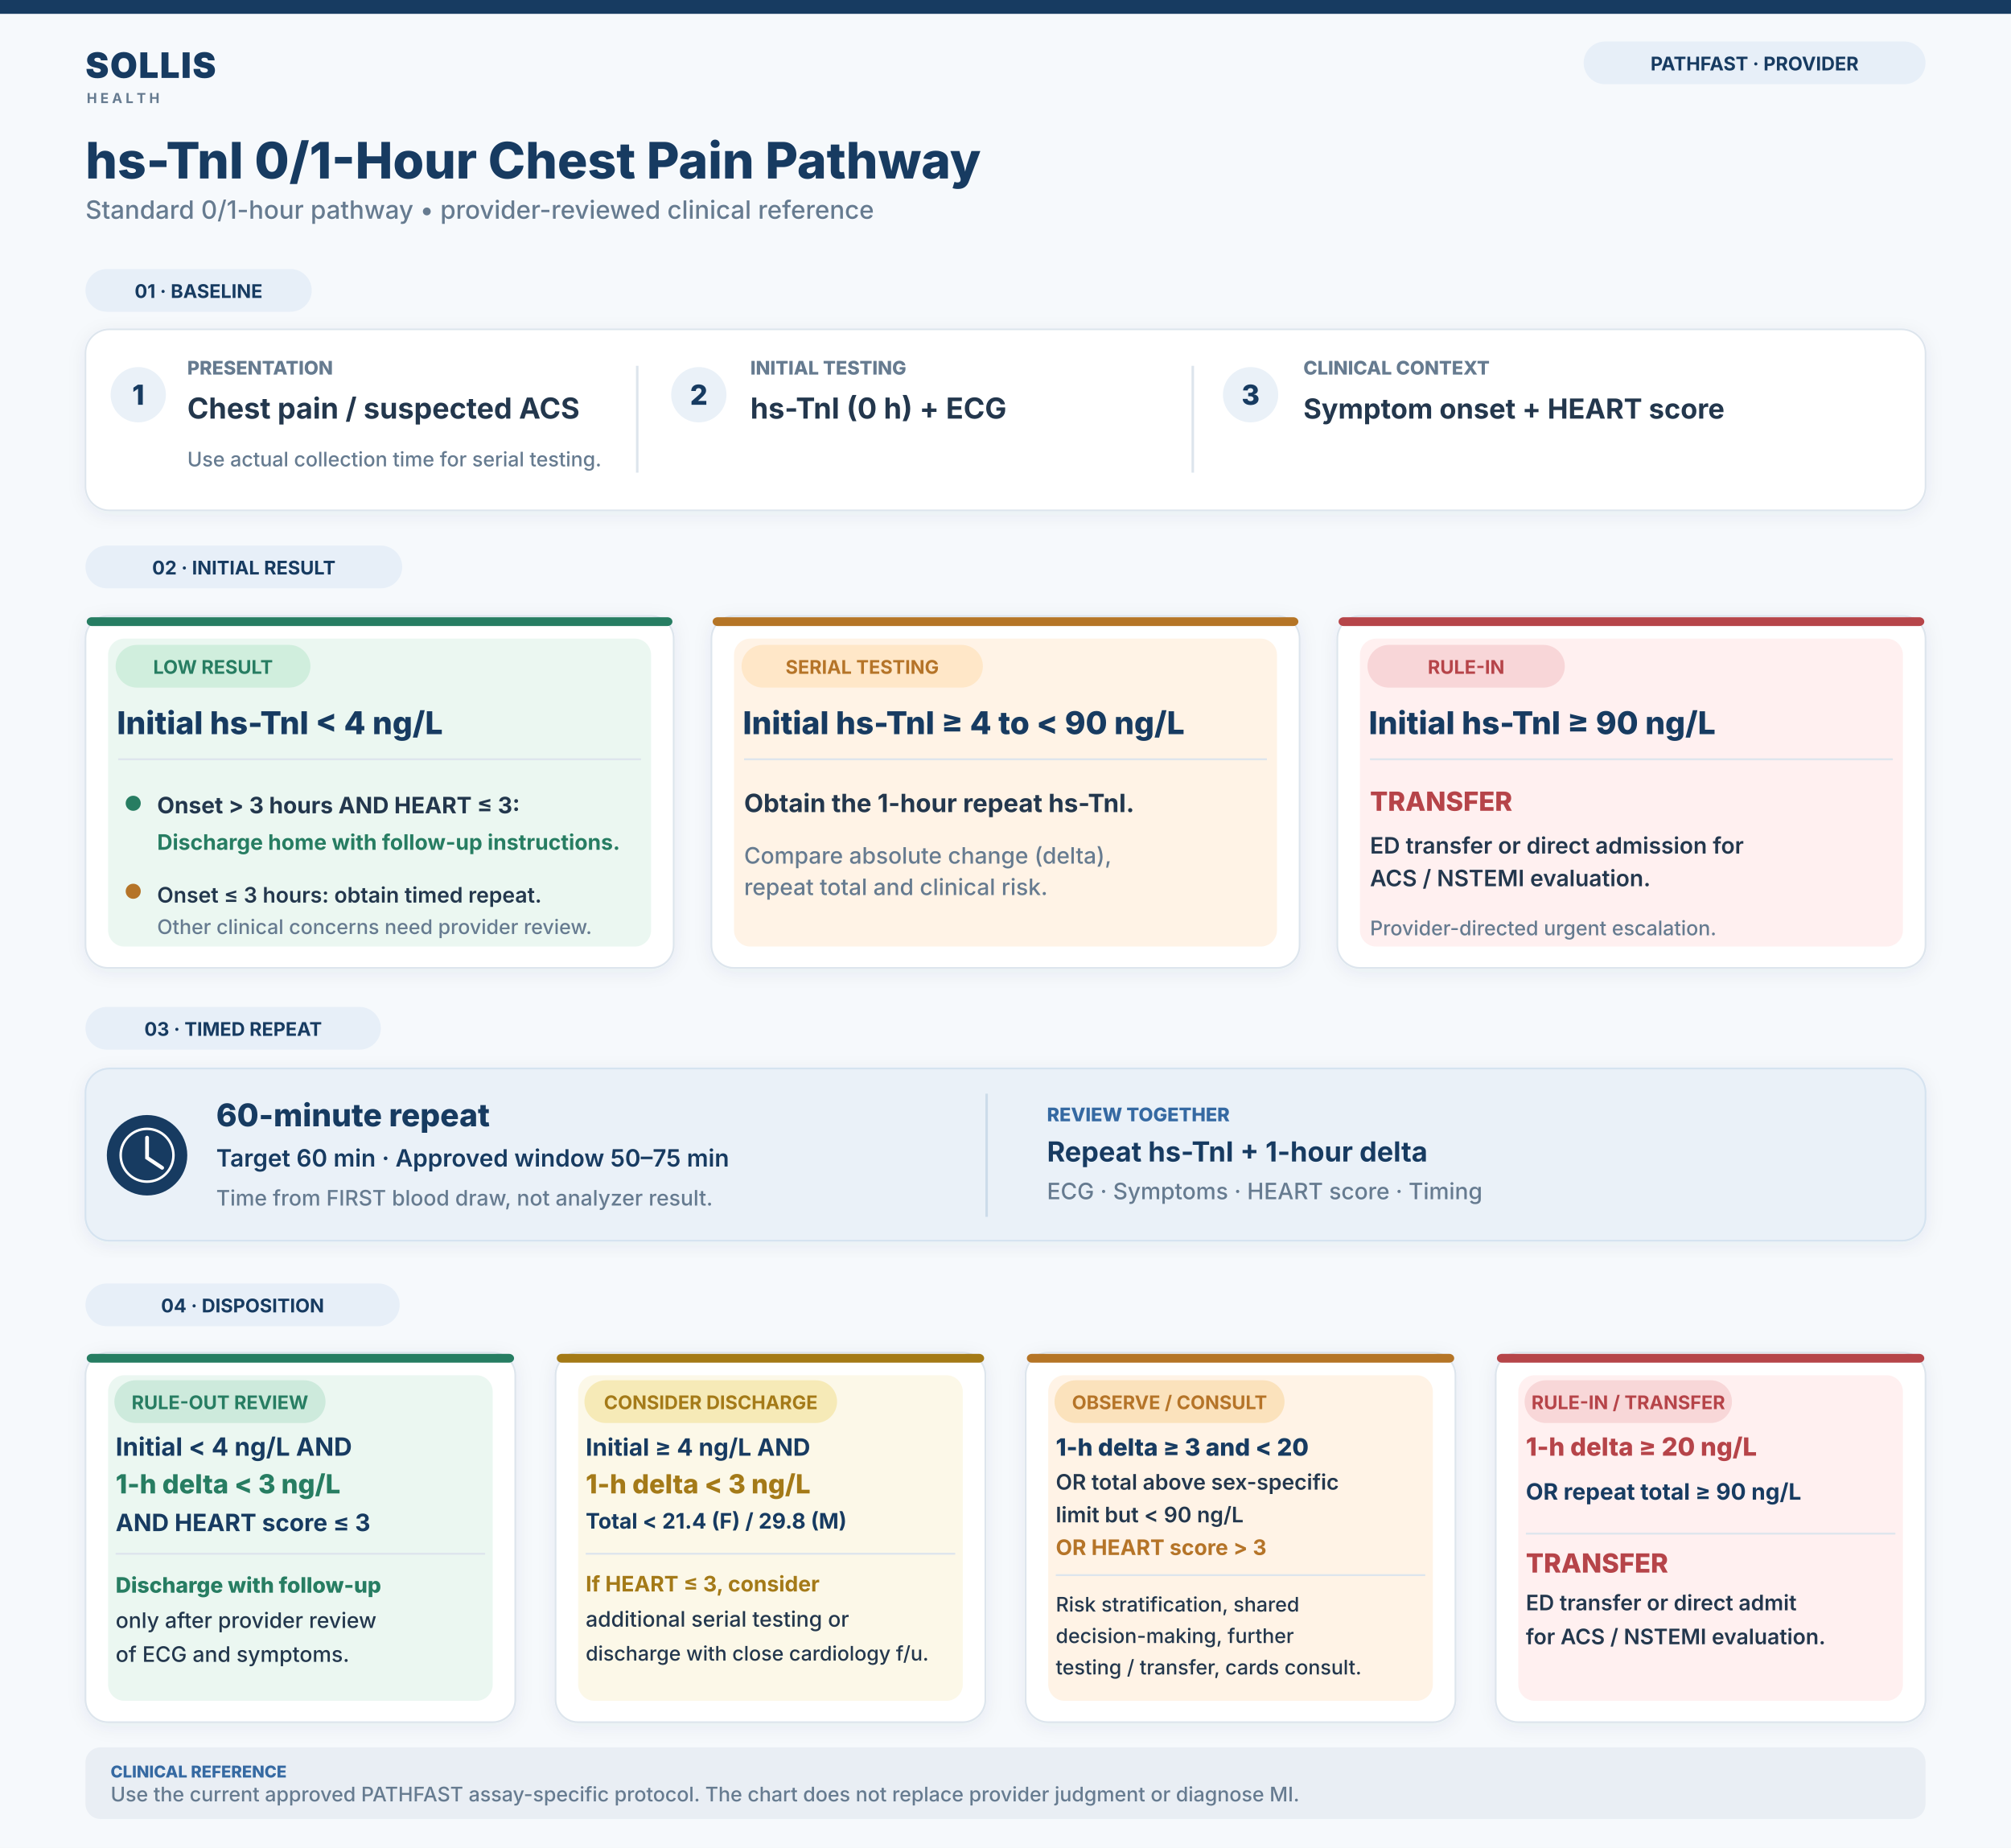
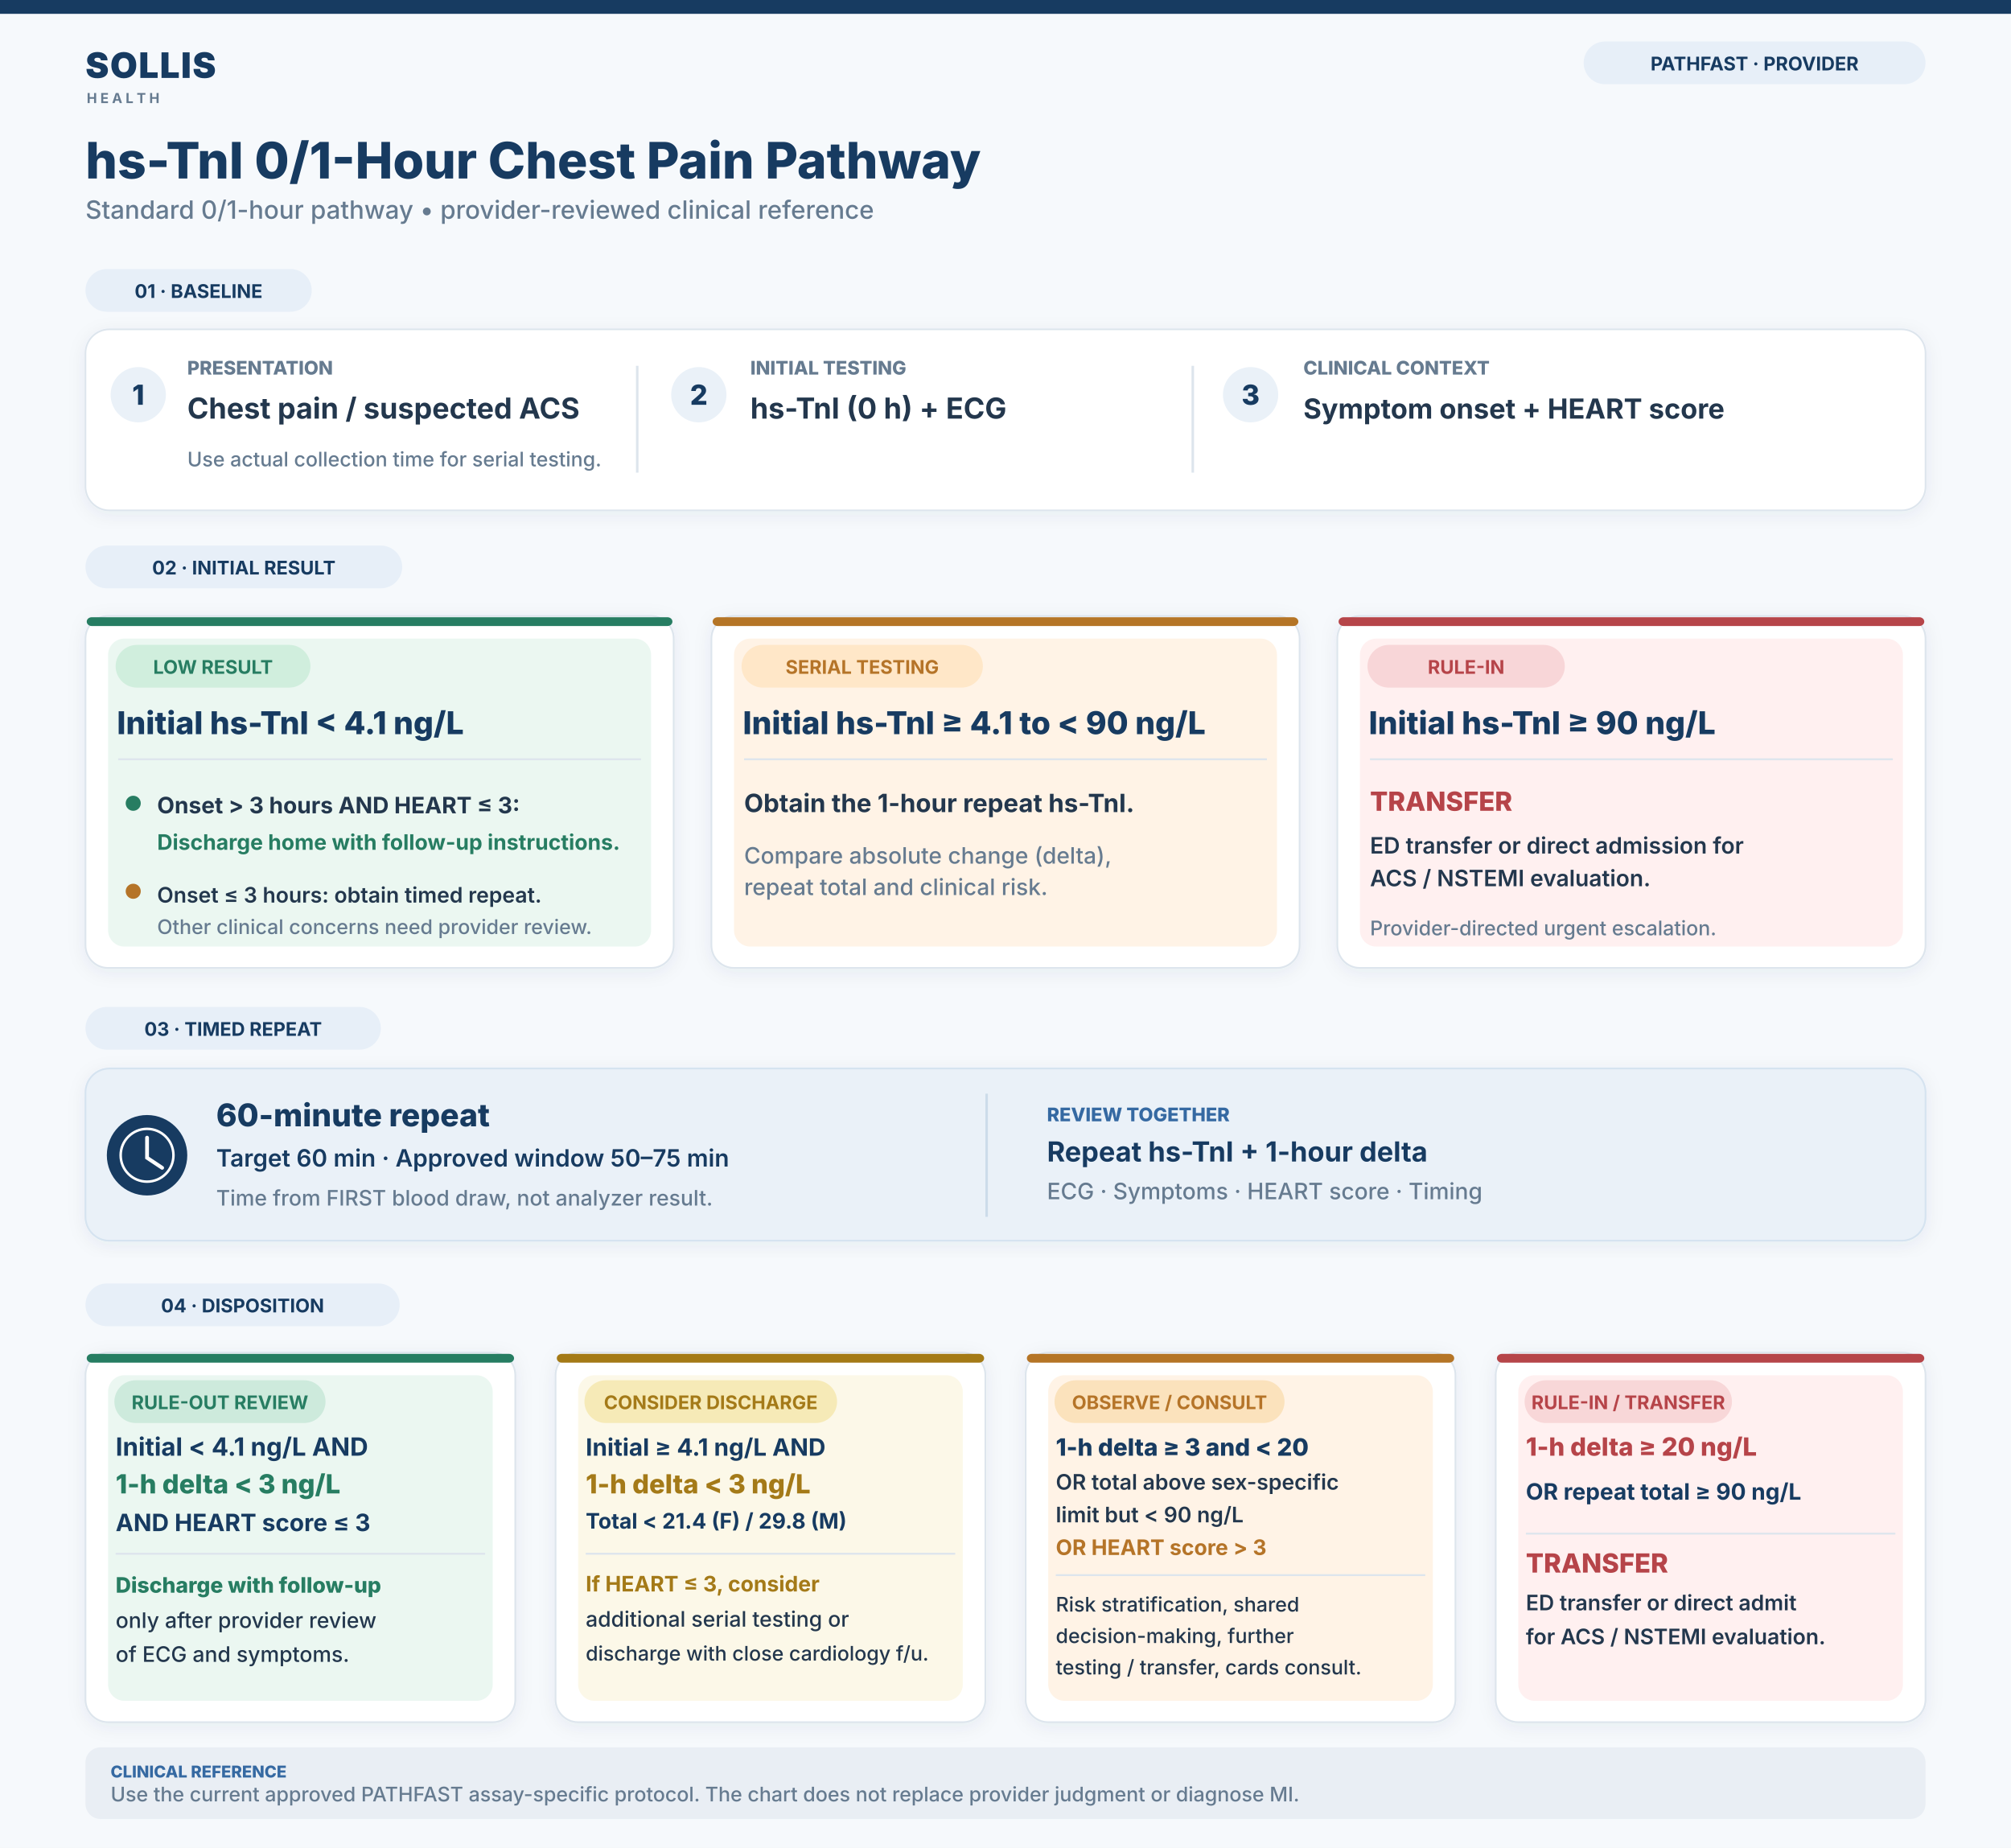
<svg xmlns="http://www.w3.org/2000/svg" width="1600" height="1470" viewBox="0 0 1600 1470" role="img" aria-labelledby="chart-title chart-desc">
  <defs>
    <filter id="softshadow" x="-10%" y="-10%" width="120%" height="120%">
      <feDropShadow dx="0" dy="3" stdDeviation="7" flood-color="#21425c" flood-opacity="0.07" />
    </filter>
  </defs>
  <rect x="0" y="0" width="1600" height="1470" rx="0" fill="#F6F9FC" stroke="none" stroke-width="1" />
  <rect x="0" y="0" width="1600" height="11" rx="0" fill="#173B61" stroke="none" stroke-width="1" />
  <text x="68" y="62" fill="#173B61" font-family="Inter,Arial,sans-serif" font-size="28" font-weight="850" letter-spacing="1">SOLLIS</text>
  <text x="69" y="82" fill="#667B90" font-family="Inter,Arial,Helvetica,sans-serif" font-size="11" font-weight="650" text-anchor="start">H E A L T H</text>
  <rect x="1260" y="33" width="272" height="34" rx="17" fill="#E7EFF8" stroke="none" stroke-width="1" />
  <text x="1396" y="56" fill="#173B61" font-family="Inter,Arial,Helvetica,sans-serif" font-size="15" font-weight="750" text-anchor="middle">PATHFAST  ·  PROVIDER</text>
  <text x="68" y="142" fill="#173B61" font-family="Inter,Arial,Helvetica,sans-serif" font-size="40" font-weight="800" text-anchor="start">hs-TnI 0/1-Hour Chest Pain Pathway</text>
  <text x="68" y="174" fill="#667B90" font-family="Inter,Arial,Helvetica,sans-serif" font-size="20" font-weight="520" text-anchor="start">Standard 0/1-hour pathway • provider-reviewed clinical reference</text>
  <rect x="68" y="214" width="180" height="34" rx="17" fill="#E7EFF8" stroke="none" stroke-width="1" />
  <text x="158" y="237" fill="#173B61" font-family="Inter,Arial,Helvetica,sans-serif" font-size="15" font-weight="750" text-anchor="middle">01  ·  BASELINE</text>
  <g filter="url(#softshadow)">
    <rect x="68" y="262" width="1464" height="144" rx="19" fill="#FFFFFF" stroke="#DDE5ED" stroke-width="1.3" />
  </g>
  <circle cx="110" cy="314" r="22" fill="#EAF1F8" />
  <text x="110" y="322" fill="#173B61" font-family="Inter,Arial,Helvetica,sans-serif" font-size="22" font-weight="800" text-anchor="middle">1</text>
  <text x="149" y="298" fill="#667B90" font-family="Inter,Arial,Helvetica,sans-serif" font-size="15" font-weight="760" text-anchor="start">PRESENTATION</text>
  <text x="149" y="333" fill="#23374D" font-family="Inter,Arial,Helvetica,sans-serif" font-size="23" font-weight="720" text-anchor="start">Chest pain / suspected ACS</text>
  <path d="M507 291V376" stroke="#DDE5ED" stroke-width="2" />
  <circle cx="556" cy="314" r="22" fill="#EAF1F8" />
  <text x="556" y="322" fill="#173B61" font-family="Inter,Arial,Helvetica,sans-serif" font-size="22" font-weight="800" text-anchor="middle">2</text>
  <text x="597" y="298" fill="#667B90" font-family="Inter,Arial,Helvetica,sans-serif" font-size="15" font-weight="760" text-anchor="start">INITIAL TESTING</text>
  <text x="597" y="333" fill="#23374D" font-family="Inter,Arial,Helvetica,sans-serif" font-size="23" font-weight="720" text-anchor="start">hs-TnI (0 h) + ECG</text>
  <path d="M949 291V376" stroke="#DDE5ED" stroke-width="2" />
  <circle cx="995" cy="314" r="22" fill="#EAF1F8" />
  <text x="995" y="322" fill="#173B61" font-family="Inter,Arial,Helvetica,sans-serif" font-size="22" font-weight="800" text-anchor="middle">3</text>
  <text x="1037" y="298" fill="#667B90" font-family="Inter,Arial,Helvetica,sans-serif" font-size="15" font-weight="760" text-anchor="start">CLINICAL CONTEXT</text>
  <text x="1037" y="333" fill="#23374D" font-family="Inter,Arial,Helvetica,sans-serif" font-size="22" font-weight="720" text-anchor="start">Symptom onset + HEART score</text>
  <text x="149" y="371" fill="#667B90" font-family="Inter,Arial,Helvetica,sans-serif" font-size="16" font-weight="500" text-anchor="start">Use actual collection time for serial testing.</text>
  <rect x="68" y="434" width="252" height="34" rx="17" fill="#E7EFF8" stroke="none" stroke-width="1" />
  <text x="194" y="457" fill="#173B61" font-family="Inter,Arial,Helvetica,sans-serif" font-size="15" font-weight="750" text-anchor="middle">02  ·  INITIAL RESULT</text>
  <g filter="url(#softshadow)">
    <rect x="68" y="490" width="468" height="280" rx="18" fill="#FFFFFF" stroke="#DDE5ED" stroke-width="1.4" />
    <rect x="69" y="491" width="466" height="7" rx="4" fill="#277D62" stroke="none" stroke-width="1" />
    <rect x="86" y="508" width="432" height="245" rx="13" fill="#EBF7F1" stroke="none" stroke-width="1" />
  </g>
  <g filter="url(#softshadow)">
    <rect x="566" y="490" width="468" height="280" rx="18" fill="#FFFFFF" stroke="#DDE5ED" stroke-width="1.4" />
    <rect x="567" y="491" width="466" height="7" rx="4" fill="#B57428" stroke="none" stroke-width="1" />
    <rect x="584" y="508" width="432" height="245" rx="13" fill="#FFF3E6" stroke="none" stroke-width="1" />
  </g>
  <g filter="url(#softshadow)">
    <rect x="1064" y="490" width="468" height="280" rx="18" fill="#FFFFFF" stroke="#DDE5ED" stroke-width="1.4" />
    <rect x="1065" y="491" width="466" height="7" rx="4" fill="#B64449" stroke="none" stroke-width="1" />
    <rect x="1082" y="508" width="432" height="245" rx="13" fill="#FFF0F0" stroke="none" stroke-width="1" />
  </g>
  <rect x="92" y="513" width="155" height="34" rx="17" fill="#D0EEDD" stroke="none" stroke-width="1" />
  <text x="169.5" y="536" fill="#277D62" font-family="Inter,Arial,Helvetica,sans-serif" font-size="15" font-weight="750" text-anchor="middle">LOW RESULT</text>
-   <text x="93" y="584" fill="#173B61" font-family="Inter,Arial,Helvetica,sans-serif" font-size="25" font-weight="770" text-anchor="start">Initial hs-TnI &lt; 4 ng/L</text>
+   <text x="93" y="584" fill="#173B61" font-family="Inter,Arial,Helvetica,sans-serif" font-size="25" font-weight="770" text-anchor="start">Initial hs-TnI &lt; 4.1 ng/L</text>
  <path d="M94 604h416" stroke="#DDE5ED" stroke-width="1.5" />
  <circle cx="106" cy="639" r="6" fill="#277D62" />
  <text x="125" y="647" fill="#23374D" font-family="Inter,Arial,Helvetica,sans-serif" font-size="18" font-weight="660" text-anchor="start">Onset &gt; 3 hours AND HEART ≤ 3:</text>
  <text x="125" y="676" fill="#277D62" font-family="Inter,Arial,Helvetica,sans-serif" font-size="17" font-weight="720" text-anchor="start">Discharge home with follow-up instructions.</text>
  <circle cx="106" cy="709" r="6" fill="#B57428" />
  <text x="125" y="718" fill="#23374D" font-family="Inter,Arial,Helvetica,sans-serif" font-size="17" font-weight="610" text-anchor="start">Onset ≤ 3 hours: obtain timed repeat.</text>
  <text x="125" y="743" fill="#667B90" font-family="Inter,Arial,Helvetica,sans-serif" font-size="16" font-weight="500" text-anchor="start">Other clinical concerns need provider review.</text>
  <rect x="590" y="513" width="192" height="34" rx="17" fill="#FFE7C8" stroke="none" stroke-width="1" />
  <text x="686" y="536" fill="#B57428" font-family="Inter,Arial,Helvetica,sans-serif" font-size="15" font-weight="750" text-anchor="middle">SERIAL TESTING</text>
-   <text x="591" y="584" fill="#173B61" font-family="Inter,Arial,Helvetica,sans-serif" font-size="25" font-weight="770" text-anchor="start">Initial hs-TnI ≥ 4 to &lt; 90 ng/L</text>
+   <text x="591" y="584" fill="#173B61" font-family="Inter,Arial,Helvetica,sans-serif" font-size="25" font-weight="770" text-anchor="start">Initial hs-TnI ≥ 4.1 to &lt; 90 ng/L</text>
  <path d="M592 604h416" stroke="#DDE5ED" stroke-width="1.5" />
  <text x="592" y="646" fill="#23374D" font-family="Inter,Arial,Helvetica,sans-serif" font-size="20" font-weight="700" text-anchor="start">Obtain the 1-hour repeat hs-TnI.</text>
  <text x="592" y="687" fill="#667B90" font-family="Inter,Arial,Helvetica,sans-serif" font-size="18" font-weight="520" text-anchor="start">Compare absolute change (delta),</text>
  <text x="592" y="712" fill="#667B90" font-family="Inter,Arial,Helvetica,sans-serif" font-size="18" font-weight="520" text-anchor="start">repeat total and clinical risk.</text>
  <rect x="1088" y="513" width="157" height="34" rx="17" fill="#F8D6D8" stroke="none" stroke-width="1" />
  <text x="1166.5" y="536" fill="#B64449" font-family="Inter,Arial,Helvetica,sans-serif" font-size="15" font-weight="750" text-anchor="middle">RULE-IN</text>
  <text x="1089" y="584" fill="#173B61" font-family="Inter,Arial,Helvetica,sans-serif" font-size="25" font-weight="770" text-anchor="start">Initial hs-TnI ≥ 90 ng/L</text>
  <path d="M1090 604h416" stroke="#DDE5ED" stroke-width="1.5" />
  <text x="1090" y="645" fill="#B64449" font-family="Inter,Arial,Helvetica,sans-serif" font-size="21" font-weight="820" text-anchor="start">TRANSFER</text>
  <text x="1090" y="679" fill="#23374D" font-family="Inter,Arial,Helvetica,sans-serif" font-size="18" font-weight="610" text-anchor="start">ED transfer or direct admission for</text>
  <text x="1090" y="705" fill="#23374D" font-family="Inter,Arial,Helvetica,sans-serif" font-size="18" font-weight="610" text-anchor="start">ACS / NSTEMI evaluation.</text>
  <text x="1090" y="744" fill="#667B90" font-family="Inter,Arial,Helvetica,sans-serif" font-size="16" font-weight="550" text-anchor="start">Provider-directed urgent escalation.</text>
  <rect x="68" y="801" width="235" height="34" rx="17" fill="#E7EFF8" stroke="none" stroke-width="1" />
  <text x="185.5" y="824" fill="#173B61" font-family="Inter,Arial,Helvetica,sans-serif" font-size="15" font-weight="750" text-anchor="middle">03  ·  TIMED REPEAT</text>
  <g filter="url(#softshadow)">
    <rect x="68" y="850" width="1464" height="137" rx="19" fill="#EAF1F8" stroke="#D5E3F0" stroke-width="1.4" />
  </g>
  <circle cx="117" cy="919" r="32" fill="#173B61" />
  <circle cx="117" cy="919" r="21" fill="none" stroke="#FFFFFF" stroke-width="2" />
  <path d="M117 905v16l12 8" fill="none" stroke="#fff" stroke-width="3" stroke-linecap="round" />
  <text x="172" y="896" fill="#173B61" font-family="Inter,Arial,Helvetica,sans-serif" font-size="25" font-weight="790" text-anchor="start">60-minute repeat</text>
  <text x="172" y="928" fill="#173B61" font-family="Inter,Arial,Helvetica,sans-serif" font-size="19" font-weight="620" text-anchor="start">Target 60 min   ·   Approved window 50–75 min</text>
  <text x="172" y="959" fill="#667B90" font-family="Inter,Arial,Helvetica,sans-serif" font-size="17" font-weight="520" text-anchor="start">Time from FIRST blood draw, not analyzer result.</text>
  <path d="M785 870V968" stroke="#CCDCEA" stroke-width="2" />
  <text x="833" y="892" fill="#3569A2" font-family="Inter,Arial,Helvetica,sans-serif" font-size="15" font-weight="800" text-anchor="start">REVIEW TOGETHER</text>
  <text x="833" y="924" fill="#173B61" font-family="Inter,Arial,Helvetica,sans-serif" font-size="22" font-weight="750" text-anchor="start">Repeat hs-TnI + 1-hour delta</text>
  <text x="833" y="954" fill="#667B90" font-family="Inter,Arial,Helvetica,sans-serif" font-size="18" font-weight="540" text-anchor="start">ECG  ·  Symptoms  ·  HEART score  ·  Timing</text>
  <rect x="68" y="1021" width="250" height="34" rx="17" fill="#E7EFF8" stroke="none" stroke-width="1" />
  <text x="193" y="1044" fill="#173B61" font-family="Inter,Arial,Helvetica,sans-serif" font-size="15" font-weight="750" text-anchor="middle">04  ·  DISPOSITION</text>
  <g filter="url(#softshadow)">
    <rect x="68" y="1076" width="342" height="294" rx="18" fill="#FFFFFF" stroke="#DDE5ED" stroke-width="1.4" />
    <rect x="69" y="1077" width="340" height="7" rx="4" fill="#277D62" stroke="none" stroke-width="1" />
    <rect x="86" y="1094" width="306" height="259" rx="13" fill="#EBF7F1" stroke="none" stroke-width="1" />
  </g>
  <g filter="url(#softshadow)">
    <rect x="442" y="1076" width="342" height="294" rx="18" fill="#FFFFFF" stroke="#DDE5ED" stroke-width="1.4" />
    <rect x="443" y="1077" width="340" height="7" rx="4" fill="#A47A18" stroke="none" stroke-width="1" />
    <rect x="460" y="1094" width="306" height="259" rx="13" fill="#FCF8E8" stroke="none" stroke-width="1" />
  </g>
  <g filter="url(#softshadow)">
    <rect x="816" y="1076" width="342" height="294" rx="18" fill="#FFFFFF" stroke="#DDE5ED" stroke-width="1.4" />
    <rect x="817" y="1077" width="340" height="7" rx="4" fill="#B57428" stroke="none" stroke-width="1" />
    <rect x="834" y="1094" width="306" height="259" rx="13" fill="#FFF3E6" stroke="none" stroke-width="1" />
  </g>
  <g filter="url(#softshadow)">
    <rect x="1190" y="1076" width="342" height="294" rx="18" fill="#FFFFFF" stroke="#DDE5ED" stroke-width="1.4" />
    <rect x="1191" y="1077" width="340" height="7" rx="4" fill="#B64449" stroke="none" stroke-width="1" />
    <rect x="1208" y="1094" width="306" height="259" rx="13" fill="#FFF0F0" stroke="none" stroke-width="1" />
  </g>
  <rect x="91" y="1098" width="168" height="34" rx="17" fill="#CDEADC" stroke="none" stroke-width="1" />
  <text x="175" y="1121" fill="#277D62" font-family="Inter,Arial,Helvetica,sans-serif" font-size="15" font-weight="750" text-anchor="middle">RULE-OUT REVIEW</text>
-   <text x="92" y="1158" fill="#173B61" font-family="Inter,Arial,Helvetica,sans-serif" font-size="20" font-weight="720" text-anchor="start">Initial &lt; 4 ng/L AND</text>
+   <text x="92" y="1158" fill="#173B61" font-family="Inter,Arial,Helvetica,sans-serif" font-size="20" font-weight="720" text-anchor="start">Initial &lt; 4.1 ng/L AND</text>
  <text x="92" y="1188" fill="#277D62" font-family="Inter,Arial,Helvetica,sans-serif" font-size="21" font-weight="820" text-anchor="start">1-h delta &lt; 3 ng/L</text>
  <text x="92" y="1218" fill="#173B61" font-family="Inter,Arial,Helvetica,sans-serif" font-size="19" font-weight="660" text-anchor="start">AND HEART score ≤ 3</text>
  <path d="M92 1236h294" stroke="#DDE5ED" stroke-width="1.5" />
  <text x="92" y="1267" fill="#277D62" font-family="Inter,Arial,Helvetica,sans-serif" font-size="17" font-weight="760" text-anchor="start">Discharge with follow-up</text>
  <text x="92" y="1295" fill="#23374D" font-family="Inter,Arial,Helvetica,sans-serif" font-size="17" font-weight="520" text-anchor="start">only after provider review</text>
  <text x="92" y="1322" fill="#23374D" font-family="Inter,Arial,Helvetica,sans-serif" font-size="17" font-weight="520" text-anchor="start">of ECG and symptoms.</text>
  <rect x="465" y="1098" width="201" height="34" rx="17" fill="#F6EAB7" stroke="none" stroke-width="1" />
  <text x="565.5" y="1121" fill="#A47A18" font-family="Inter,Arial,Helvetica,sans-serif" font-size="15" font-weight="750" text-anchor="middle">CONSIDER DISCHARGE</text>
-   <text x="466" y="1158" fill="#173B61" font-family="Inter,Arial,Helvetica,sans-serif" font-size="19" font-weight="720" text-anchor="start">Initial ≥ 4 ng/L AND</text>
+   <text x="466" y="1158" fill="#173B61" font-family="Inter,Arial,Helvetica,sans-serif" font-size="19" font-weight="720" text-anchor="start">Initial ≥ 4.1 ng/L AND</text>
  <text x="466" y="1188" fill="#A47A18" font-family="Inter,Arial,Helvetica,sans-serif" font-size="21" font-weight="820" text-anchor="start">1-h delta &lt; 3 ng/L</text>
  <text x="466" y="1216" fill="#173B61" font-family="Inter,Arial,Helvetica,sans-serif" font-size="17" font-weight="670" text-anchor="start">Total &lt; 21.4 (F) / 29.8 (M)</text>
  <path d="M466 1236h294" stroke="#DDE5ED" stroke-width="1.5" />
  <text x="466" y="1266" fill="#A47A18" font-family="Inter,Arial,Helvetica,sans-serif" font-size="17" font-weight="720" text-anchor="start">If HEART ≤ 3, consider</text>
  <text x="466" y="1294" fill="#23374D" font-family="Inter,Arial,Helvetica,sans-serif" font-size="17" font-weight="520" text-anchor="start">additional serial testing or</text>
  <text x="466" y="1321" fill="#23374D" font-family="Inter,Arial,Helvetica,sans-serif" font-size="16" font-weight="520" text-anchor="start">discharge with close cardiology f/u.</text>
  <rect x="839" y="1098" width="183" height="34" rx="17" fill="#FBE2BC" stroke="none" stroke-width="1" />
  <text x="930.5" y="1121" fill="#B57428" font-family="Inter,Arial,Helvetica,sans-serif" font-size="15" font-weight="750" text-anchor="middle">OBSERVE / CONSULT</text>
  <text x="840" y="1158" fill="#173B61" font-family="Inter,Arial,Helvetica,sans-serif" font-size="19" font-weight="760" text-anchor="start">1-h delta ≥ 3 and &lt; 20</text>
  <text x="840" y="1185" fill="#23374D" font-family="Inter,Arial,Helvetica,sans-serif" font-size="17" font-weight="610" text-anchor="start">OR total above sex-specific</text>
  <text x="840" y="1211" fill="#23374D" font-family="Inter,Arial,Helvetica,sans-serif" font-size="17" font-weight="610" text-anchor="start">limit but &lt; 90 ng/L</text>
  <text x="840" y="1237" fill="#B57428" font-family="Inter,Arial,Helvetica,sans-serif" font-size="17" font-weight="720" text-anchor="start">OR HEART score &gt; 3</text>
  <path d="M840 1253h294" stroke="#DDE5ED" stroke-width="1.5" />
  <text x="840" y="1282" fill="#23374D" font-family="Inter,Arial,Helvetica,sans-serif" font-size="16" font-weight="530" text-anchor="start">Risk stratification, shared</text>
  <text x="840" y="1307" fill="#23374D" font-family="Inter,Arial,Helvetica,sans-serif" font-size="16" font-weight="530" text-anchor="start">decision-making, further</text>
  <text x="840" y="1332" fill="#23374D" font-family="Inter,Arial,Helvetica,sans-serif" font-size="16" font-weight="530" text-anchor="start">testing / transfer, cards consult.</text>
  <rect x="1213" y="1098" width="165" height="34" rx="17" fill="#F8D7D8" stroke="none" stroke-width="1" />
  <text x="1295.5" y="1121" fill="#B64449" font-family="Inter,Arial,Helvetica,sans-serif" font-size="15" font-weight="750" text-anchor="middle">RULE-IN / TRANSFER</text>
  <text x="1214" y="1158" fill="#B64449" font-family="Inter,Arial,Helvetica,sans-serif" font-size="20" font-weight="820" text-anchor="start">1-h delta ≥ 20 ng/L</text>
  <text x="1214" y="1193" fill="#173B61" font-family="Inter,Arial,Helvetica,sans-serif" font-size="18" font-weight="700" text-anchor="start">OR repeat total ≥ 90 ng/L</text>
  <path d="M1214 1220h294" stroke="#DDE5ED" stroke-width="1.5" />
  <text x="1214" y="1251" fill="#B64449" font-family="Inter,Arial,Helvetica,sans-serif" font-size="21" font-weight="800" text-anchor="start">TRANSFER</text>
  <text x="1214" y="1281" fill="#23374D" font-family="Inter,Arial,Helvetica,sans-serif" font-size="17" font-weight="600" text-anchor="start">ED transfer or direct admit</text>
  <text x="1214" y="1308" fill="#23374D" font-family="Inter,Arial,Helvetica,sans-serif" font-size="17" font-weight="560" text-anchor="start">for ACS / NSTEMI evaluation.</text>
  <rect x="68" y="1390" width="1464" height="57" rx="12" fill="#E9EEF4" stroke="none" stroke-width="1" />
  <text x="88" y="1414" fill="#3569A2" font-family="Inter,Arial,Helvetica,sans-serif" font-size="13" font-weight="830" text-anchor="start">CLINICAL REFERENCE</text>
  <text x="88" y="1433" fill="#667B90" font-family="Inter,Arial,Helvetica,sans-serif" font-size="16" font-weight="540" text-anchor="start">Use the current approved PATHFAST assay-specific protocol. The chart does not replace provider judgment or diagnose MI.</text>
</svg>
